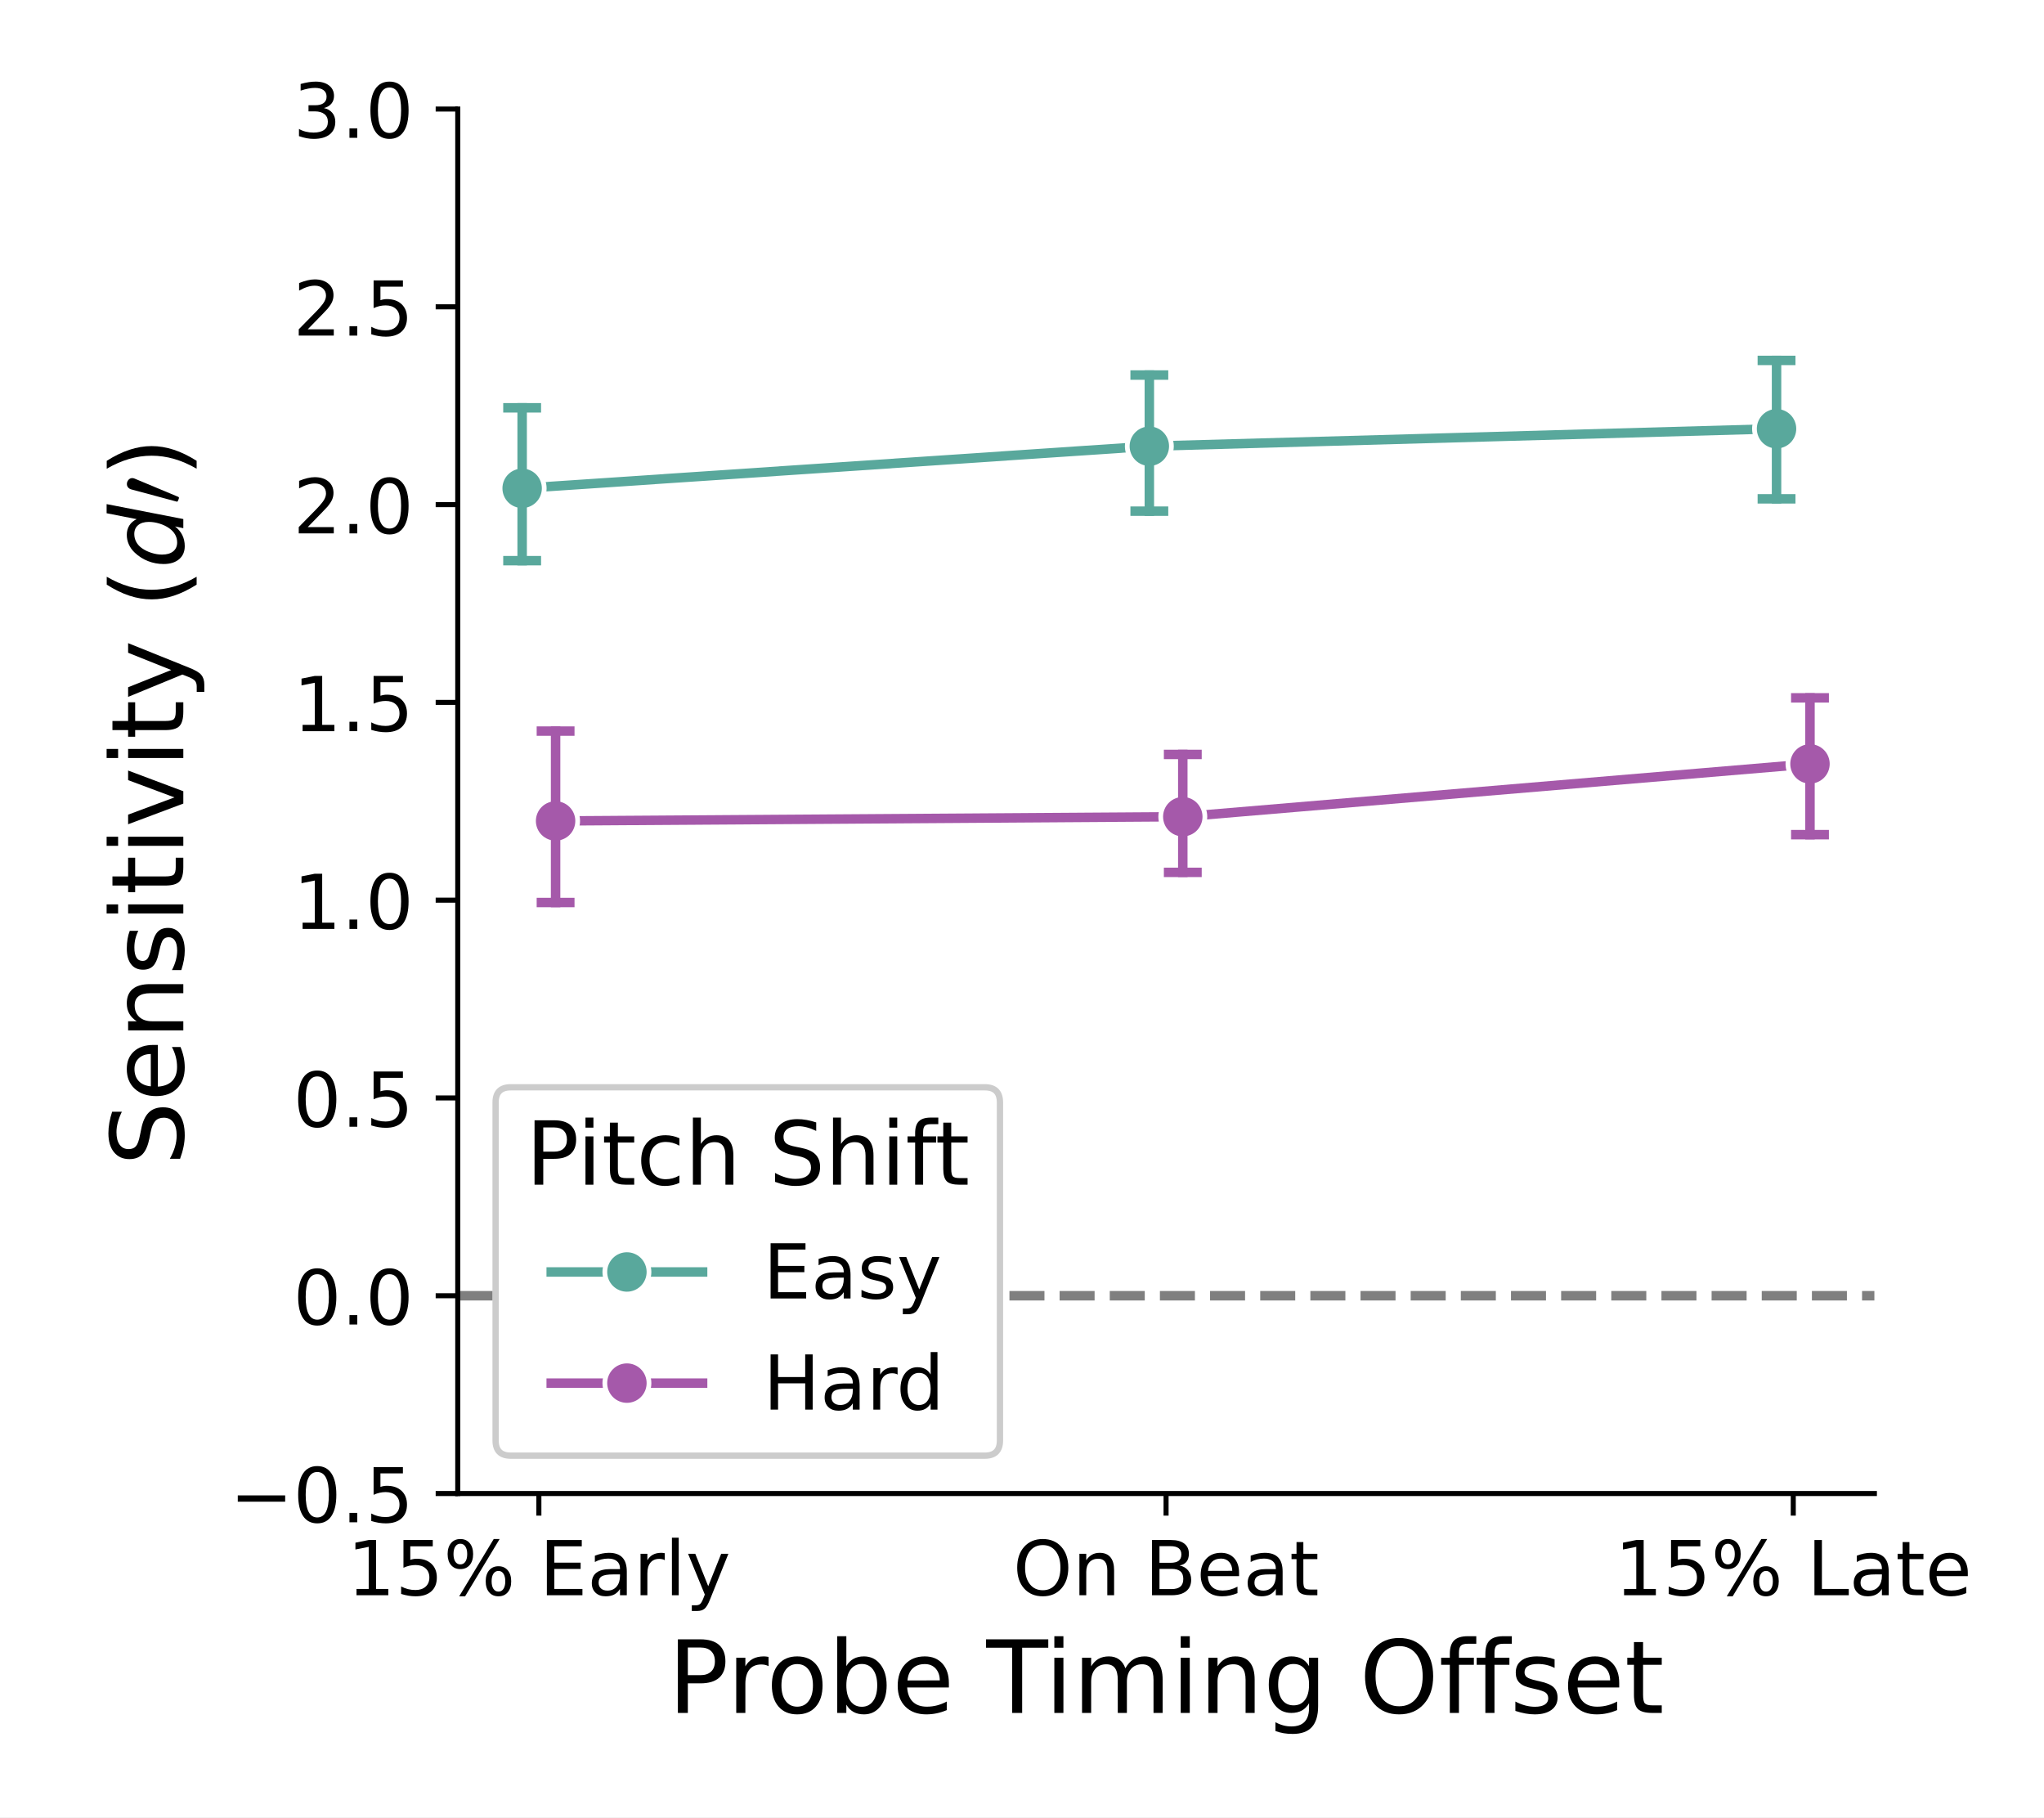
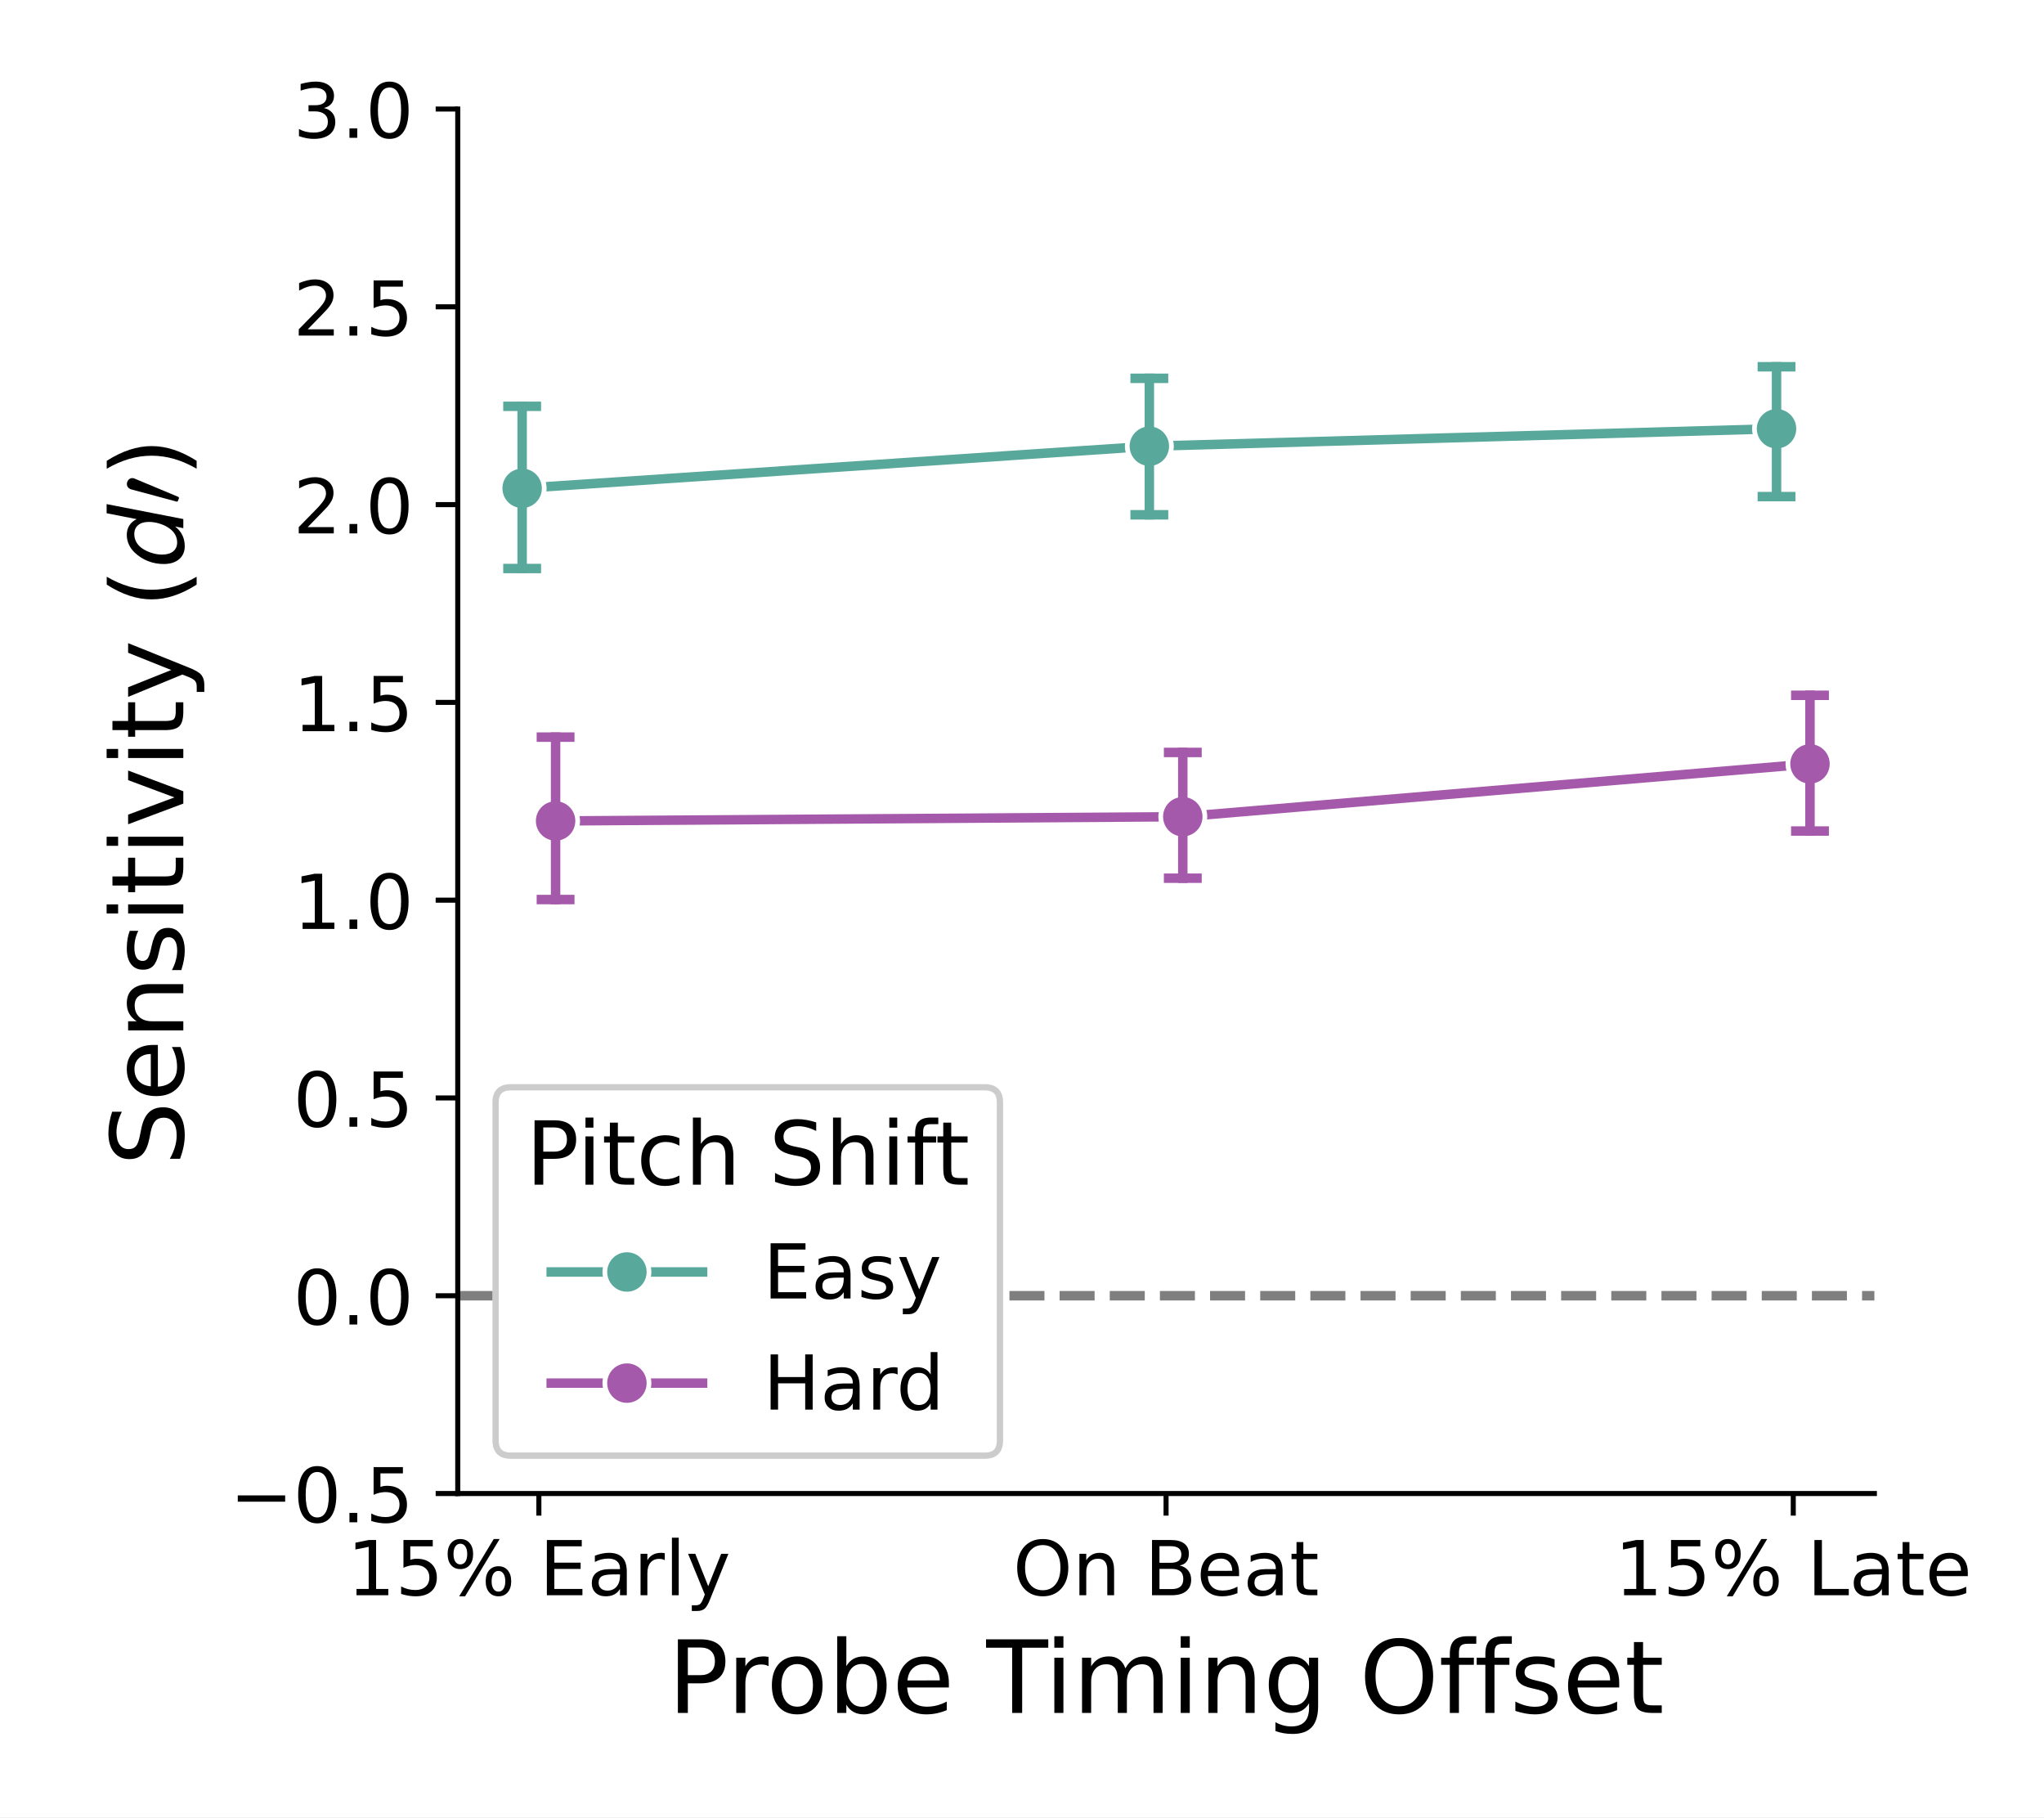
<svg xmlns="http://www.w3.org/2000/svg" xmlns:xlink="http://www.w3.org/1999/xlink" width="324pt" height="288pt" viewBox="0 0 324 288" version="1.1">
  <defs>
    <style type="text/css">*{stroke-linejoin: round; stroke-linecap: butt}</style>
  </defs>
  <g id="figure_1">
    <g id="patch_1">
      <path d="M 0 288  L 324 288  L 324 0  L 0 0  z " style="fill: #ffffff" />
    </g>
    <g id="axes_1">
      <g id="patch_2">
        <path d="M 72.56 236.68  L 297.113 236.68  L 297.113 17.28  L 72.56 17.28  z " style="fill: #ffffff" />
      </g>
      <g id="matplotlib.axis_1">
        <g id="xtick_1">
          <g id="line2d_1">
            <defs>
-               <path id="m3884460ffa" d="M 0 0  L 0 3.5  " style="stroke: #000000; stroke-width: 0.8" />
-             </defs>
-             <g>
-               <use xlink:href="#m3884460ffa" x="85.418" y="236.68" style="stroke: #000000; stroke-width: 0.8" />
+               <path id="m0964c118d1" d="M 0 0  L 0 3.5  " style="stroke: #000000; stroke-width: 0.8" />
+             </defs>
+             <g>
+               <use xlink:href="#m0964c118d1" x="85.418" y="236.68" style="stroke: #000000; stroke-width: 0.8" />
            </g>
          </g>
          <g id="text_1">
            <g transform="translate(55.0225 252.7981) scale(0.12 -0.12)">
              <defs>
                <path id="DejaVuSans-31" d="M 794 531  L 1825 531  L 1825 4091  L 703 3866  L 703 4441  L 1819 4666  L 2450 4666  L 2450 531  L 3481 531  L 3481 0  L 794 0  L 794 531  z " transform="scale(0.015625)" />
                <path id="DejaVuSans-35" d="M 691 4666  L 3169 4666  L 3169 4134  L 1269 4134  L 1269 2991  Q 1406 3038 1543 3061  Q 1681 3084 1819 3084  Q 2600 3084 3056 2656  Q 3513 2228 3513 1497  Q 3513 744 3044 326  Q 2575 -91 1722 -91  Q 1428 -91 1123 -41  Q 819 9 494 109  L 494 744  Q 775 591 1075 516  Q 1375 441 1709 441  Q 2250 441 2565 725  Q 2881 1009 2881 1497  Q 2881 1984 2565 2268  Q 2250 2553 1709 2553  Q 1456 2553 1204 2497  Q 953 2441 691 2322  L 691 4666  z " transform="scale(0.015625)" />
                <path id="DejaVuSans-25" d="M 4653 2053  Q 4381 2053 4226 1822  Q 4072 1591 4072 1178  Q 4072 772 4226 539  Q 4381 306 4653 306  Q 4919 306 5073 539  Q 5228 772 5228 1178  Q 5228 1588 5073 1820  Q 4919 2053 4653 2053  z M 4653 2450  Q 5147 2450 5437 2106  Q 5728 1763 5728 1178  Q 5728 594 5436 251  Q 5144 -91 4653 -91  Q 4153 -91 3862 251  Q 3572 594 3572 1178  Q 3572 1766 3864 2108  Q 4156 2450 4653 2450  z M 1428 4353  Q 1159 4353 1004 4120  Q 850 3888 850 3481  Q 850 3069 1003 2837  Q 1156 2606 1428 2606  Q 1700 2606 1854 2837  Q 2009 3069 2009 3481  Q 2009 3884 1853 4118  Q 1697 4353 1428 4353  z M 4250 4750  L 4750 4750  L 1831 -91  L 1331 -91  L 4250 4750  z M 1428 4750  Q 1922 4750 2215 4408  Q 2509 4066 2509 3481  Q 2509 2891 2217 2550  Q 1925 2209 1428 2209  Q 931 2209 642 2551  Q 353 2894 353 3481  Q 353 4063 643 4406  Q 934 4750 1428 4750  z " transform="scale(0.015625)" />
                <path id="DejaVuSans-20" transform="scale(0.015625)" />
                <path id="DejaVuSans-45" d="M 628 4666  L 3578 4666  L 3578 4134  L 1259 4134  L 1259 2753  L 3481 2753  L 3481 2222  L 1259 2222  L 1259 531  L 3634 531  L 3634 0  L 628 0  L 628 4666  z " transform="scale(0.015625)" />
                <path id="DejaVuSans-61" d="M 2194 1759  Q 1497 1759 1228 1600  Q 959 1441 959 1056  Q 959 750 1161 570  Q 1363 391 1709 391  Q 2188 391 2477 730  Q 2766 1069 2766 1631  L 2766 1759  L 2194 1759  z M 3341 1997  L 3341 0  L 2766 0  L 2766 531  Q 2569 213 2275 61  Q 1981 -91 1556 -91  Q 1019 -91 701 211  Q 384 513 384 1019  Q 384 1609 779 1909  Q 1175 2209 1959 2209  L 2766 2209  L 2766 2266  Q 2766 2663 2505 2880  Q 2244 3097 1772 3097  Q 1472 3097 1187 3025  Q 903 2953 641 2809  L 641 3341  Q 956 3463 1253 3523  Q 1550 3584 1831 3584  Q 2591 3584 2966 3190  Q 3341 2797 3341 1997  z " transform="scale(0.015625)" />
                <path id="DejaVuSans-72" d="M 2631 2963  Q 2534 3019 2420 3045  Q 2306 3072 2169 3072  Q 1681 3072 1420 2755  Q 1159 2438 1159 1844  L 1159 0  L 581 0  L 581 3500  L 1159 3500  L 1159 2956  Q 1341 3275 1631 3429  Q 1922 3584 2338 3584  Q 2397 3584 2469 3576  Q 2541 3569 2628 3553  L 2631 2963  z " transform="scale(0.015625)" />
                <path id="DejaVuSans-6c" d="M 603 4863  L 1178 4863  L 1178 0  L 603 0  L 603 4863  z " transform="scale(0.015625)" />
                <path id="DejaVuSans-79" d="M 2059 -325  Q 1816 -950 1584 -1140  Q 1353 -1331 966 -1331  L 506 -1331  L 506 -850  L 844 -850  Q 1081 -850 1212 -737  Q 1344 -625 1503 -206  L 1606 56  L 191 3500  L 800 3500  L 1894 763  L 2988 3500  L 3597 3500  L 2059 -325  z " transform="scale(0.015625)" />
              </defs>
              <use xlink:href="#DejaVuSans-31" />
              <use xlink:href="#DejaVuSans-35" x="63.623" />
              <use xlink:href="#DejaVuSans-25" x="127.246" />
              <use xlink:href="#DejaVuSans-20" x="222.266" />
              <use xlink:href="#DejaVuSans-45" x="254.053" />
              <use xlink:href="#DejaVuSans-61" x="317.236" />
              <use xlink:href="#DejaVuSans-72" x="378.516" />
              <use xlink:href="#DejaVuSans-6c" x="419.629" />
              <use xlink:href="#DejaVuSans-79" x="447.412" />
            </g>
          </g>
        </g>
        <g id="xtick_2">
          <g id="line2d_2">
            <g>
-               <use xlink:href="#m3884460ffa" x="184.837" y="236.68" style="stroke: #000000; stroke-width: 0.8" />
+               <use xlink:href="#m0964c118d1" x="184.837" y="236.68" style="stroke: #000000; stroke-width: 0.8" />
            </g>
          </g>
          <g id="text_2">
            <g transform="translate(160.5666 252.7981) scale(0.12 -0.12)">
              <defs>
                <path id="DejaVuSans-4f" d="M 2522 4238  Q 1834 4238 1429 3725  Q 1025 3213 1025 2328  Q 1025 1447 1429 934  Q 1834 422 2522 422  Q 3209 422 3611 934  Q 4013 1447 4013 2328  Q 4013 3213 3611 3725  Q 3209 4238 2522 4238  z M 2522 4750  Q 3503 4750 4090 4092  Q 4678 3434 4678 2328  Q 4678 1225 4090 567  Q 3503 -91 2522 -91  Q 1538 -91 948 565  Q 359 1222 359 2328  Q 359 3434 948 4092  Q 1538 4750 2522 4750  z " transform="scale(0.015625)" />
                <path id="DejaVuSans-6e" d="M 3513 2113  L 3513 0  L 2938 0  L 2938 2094  Q 2938 2591 2744 2837  Q 2550 3084 2163 3084  Q 1697 3084 1428 2787  Q 1159 2491 1159 1978  L 1159 0  L 581 0  L 581 3500  L 1159 3500  L 1159 2956  Q 1366 3272 1645 3428  Q 1925 3584 2291 3584  Q 2894 3584 3203 3211  Q 3513 2838 3513 2113  z " transform="scale(0.015625)" />
                <path id="DejaVuSans-42" d="M 1259 2228  L 1259 519  L 2272 519  Q 2781 519 3026 730  Q 3272 941 3272 1375  Q 3272 1813 3026 2020  Q 2781 2228 2272 2228  L 1259 2228  z M 1259 4147  L 1259 2741  L 2194 2741  Q 2656 2741 2882 2914  Q 3109 3088 3109 3444  Q 3109 3797 2882 3972  Q 2656 4147 2194 4147  L 1259 4147  z M 628 4666  L 2241 4666  Q 2963 4666 3353 4366  Q 3744 4066 3744 3513  Q 3744 3084 3544 2831  Q 3344 2578 2956 2516  Q 3422 2416 3680 2098  Q 3938 1781 3938 1306  Q 3938 681 3513 340  Q 3088 0 2303 0  L 628 0  L 628 4666  z " transform="scale(0.015625)" />
                <path id="DejaVuSans-65" d="M 3597 1894  L 3597 1613  L 953 1613  Q 991 1019 1311 708  Q 1631 397 2203 397  Q 2534 397 2845 478  Q 3156 559 3463 722  L 3463 178  Q 3153 47 2828 -22  Q 2503 -91 2169 -91  Q 1331 -91 842 396  Q 353 884 353 1716  Q 353 2575 817 3079  Q 1281 3584 2069 3584  Q 2775 3584 3186 3129  Q 3597 2675 3597 1894  z M 3022 2063  Q 3016 2534 2758 2815  Q 2500 3097 2075 3097  Q 1594 3097 1305 2825  Q 1016 2553 972 2059  L 3022 2063  z " transform="scale(0.015625)" />
                <path id="DejaVuSans-74" d="M 1172 4494  L 1172 3500  L 2356 3500  L 2356 3053  L 1172 3053  L 1172 1153  Q 1172 725 1289 603  Q 1406 481 1766 481  L 2356 481  L 2356 0  L 1766 0  Q 1100 0 847 248  Q 594 497 594 1153  L 594 3053  L 172 3053  L 172 3500  L 594 3500  L 594 4494  L 1172 4494  z " transform="scale(0.015625)" />
              </defs>
              <use xlink:href="#DejaVuSans-4f" />
              <use xlink:href="#DejaVuSans-6e" x="78.711" />
              <use xlink:href="#DejaVuSans-20" x="142.09" />
              <use xlink:href="#DejaVuSans-42" x="173.877" />
              <use xlink:href="#DejaVuSans-65" x="242.48" />
              <use xlink:href="#DejaVuSans-61" x="304.004" />
              <use xlink:href="#DejaVuSans-74" x="365.283" />
            </g>
          </g>
        </g>
        <g id="xtick_3">
          <g id="line2d_3">
            <g>
-               <use xlink:href="#m3884460ffa" x="284.255" y="236.68" style="stroke: #000000; stroke-width: 0.8" />
+               <use xlink:href="#m0964c118d1" x="284.255" y="236.68" style="stroke: #000000; stroke-width: 0.8" />
            </g>
          </g>
          <g id="text_3">
            <g transform="translate(255.9482 252.7981) scale(0.12 -0.12)">
              <defs>
                <path id="DejaVuSans-4c" d="M 628 4666  L 1259 4666  L 1259 531  L 3531 531  L 3531 0  L 628 0  L 628 4666  z " transform="scale(0.015625)" />
              </defs>
              <use xlink:href="#DejaVuSans-31" />
              <use xlink:href="#DejaVuSans-35" x="63.623" />
              <use xlink:href="#DejaVuSans-25" x="127.246" />
              <use xlink:href="#DejaVuSans-20" x="222.266" />
              <use xlink:href="#DejaVuSans-4c" x="254.053" />
              <use xlink:href="#DejaVuSans-61" x="309.766" />
              <use xlink:href="#DejaVuSans-74" x="371.045" />
              <use xlink:href="#DejaVuSans-65" x="410.254" />
            </g>
          </g>
        </g>
        <g id="text_4">
          <g transform="translate(105.8841 271.4513) scale(0.16 -0.16)">
            <defs>
              <path id="DejaVuSans-50" d="M 1259 4147  L 1259 2394  L 2053 2394  Q 2494 2394 2734 2622  Q 2975 2850 2975 3272  Q 2975 3691 2734 3919  Q 2494 4147 2053 4147  L 1259 4147  z M 628 4666  L 2053 4666  Q 2838 4666 3239 4311  Q 3641 3956 3641 3272  Q 3641 2581 3239 2228  Q 2838 1875 2053 1875  L 1259 1875  L 1259 0  L 628 0  L 628 4666  z " transform="scale(0.015625)" />
              <path id="DejaVuSans-6f" d="M 1959 3097  Q 1497 3097 1228 2736  Q 959 2375 959 1747  Q 959 1119 1226 758  Q 1494 397 1959 397  Q 2419 397 2687 759  Q 2956 1122 2956 1747  Q 2956 2369 2687 2733  Q 2419 3097 1959 3097  z M 1959 3584  Q 2709 3584 3137 3096  Q 3566 2609 3566 1747  Q 3566 888 3137 398  Q 2709 -91 1959 -91  Q 1206 -91 779 398  Q 353 888 353 1747  Q 353 2609 779 3096  Q 1206 3584 1959 3584  z " transform="scale(0.015625)" />
              <path id="DejaVuSans-62" d="M 3116 1747  Q 3116 2381 2855 2742  Q 2594 3103 2138 3103  Q 1681 3103 1420 2742  Q 1159 2381 1159 1747  Q 1159 1113 1420 752  Q 1681 391 2138 391  Q 2594 391 2855 752  Q 3116 1113 3116 1747  z M 1159 2969  Q 1341 3281 1617 3432  Q 1894 3584 2278 3584  Q 2916 3584 3314 3078  Q 3713 2572 3713 1747  Q 3713 922 3314 415  Q 2916 -91 2278 -91  Q 1894 -91 1617 61  Q 1341 213 1159 525  L 1159 0  L 581 0  L 581 4863  L 1159 4863  L 1159 2969  z " transform="scale(0.015625)" />
              <path id="DejaVuSans-54" d="M -19 4666  L 3928 4666  L 3928 4134  L 2272 4134  L 2272 0  L 1638 0  L 1638 4134  L -19 4134  L -19 4666  z " transform="scale(0.015625)" />
              <path id="DejaVuSans-69" d="M 603 3500  L 1178 3500  L 1178 0  L 603 0  L 603 3500  z M 603 4863  L 1178 4863  L 1178 4134  L 603 4134  L 603 4863  z " transform="scale(0.015625)" />
              <path id="DejaVuSans-6d" d="M 3328 2828  Q 3544 3216 3844 3400  Q 4144 3584 4550 3584  Q 5097 3584 5394 3201  Q 5691 2819 5691 2113  L 5691 0  L 5113 0  L 5113 2094  Q 5113 2597 4934 2840  Q 4756 3084 4391 3084  Q 3944 3084 3684 2787  Q 3425 2491 3425 1978  L 3425 0  L 2847 0  L 2847 2094  Q 2847 2600 2669 2842  Q 2491 3084 2119 3084  Q 1678 3084 1418 2786  Q 1159 2488 1159 1978  L 1159 0  L 581 0  L 581 3500  L 1159 3500  L 1159 2956  Q 1356 3278 1631 3431  Q 1906 3584 2284 3584  Q 2666 3584 2933 3390  Q 3200 3197 3328 2828  z " transform="scale(0.015625)" />
              <path id="DejaVuSans-67" d="M 2906 1791  Q 2906 2416 2648 2759  Q 2391 3103 1925 3103  Q 1463 3103 1205 2759  Q 947 2416 947 1791  Q 947 1169 1205 825  Q 1463 481 1925 481  Q 2391 481 2648 825  Q 2906 1169 2906 1791  z M 3481 434  Q 3481 -459 3084 -895  Q 2688 -1331 1869 -1331  Q 1566 -1331 1297 -1286  Q 1028 -1241 775 -1147  L 775 -588  Q 1028 -725 1275 -790  Q 1522 -856 1778 -856  Q 2344 -856 2625 -561  Q 2906 -266 2906 331  L 2906 616  Q 2728 306 2450 153  Q 2172 0 1784 0  Q 1141 0 747 490  Q 353 981 353 1791  Q 353 2603 747 3093  Q 1141 3584 1784 3584  Q 2172 3584 2450 3431  Q 2728 3278 2906 2969  L 2906 3500  L 3481 3500  L 3481 434  z " transform="scale(0.015625)" />
              <path id="DejaVuSans-66" d="M 2375 4863  L 2375 4384  L 1825 4384  Q 1516 4384 1395 4259  Q 1275 4134 1275 3809  L 1275 3500  L 2222 3500  L 2222 3053  L 1275 3053  L 1275 0  L 697 0  L 697 3053  L 147 3053  L 147 3500  L 697 3500  L 697 3744  Q 697 4328 969 4595  Q 1241 4863 1831 4863  L 2375 4863  z " transform="scale(0.015625)" />
              <path id="DejaVuSans-73" d="M 2834 3397  L 2834 2853  Q 2591 2978 2328 3040  Q 2066 3103 1784 3103  Q 1356 3103 1142 2972  Q 928 2841 928 2578  Q 928 2378 1081 2264  Q 1234 2150 1697 2047  L 1894 2003  Q 2506 1872 2764 1633  Q 3022 1394 3022 966  Q 3022 478 2636 193  Q 2250 -91 1575 -91  Q 1294 -91 989 -36  Q 684 19 347 128  L 347 722  Q 666 556 975 473  Q 1284 391 1588 391  Q 1994 391 2212 530  Q 2431 669 2431 922  Q 2431 1156 2273 1281  Q 2116 1406 1581 1522  L 1381 1569  Q 847 1681 609 1914  Q 372 2147 372 2553  Q 372 3047 722 3315  Q 1072 3584 1716 3584  Q 2034 3584 2315 3537  Q 2597 3491 2834 3397  z " transform="scale(0.015625)" />
            </defs>
            <use xlink:href="#DejaVuSans-50" />
            <use xlink:href="#DejaVuSans-72" x="58.553" />
            <use xlink:href="#DejaVuSans-6f" x="97.416" />
            <use xlink:href="#DejaVuSans-62" x="158.598" />
            <use xlink:href="#DejaVuSans-65" x="222.074" />
            <use xlink:href="#DejaVuSans-20" x="283.598" />
            <use xlink:href="#DejaVuSans-54" x="315.385" />
            <use xlink:href="#DejaVuSans-69" x="373.344" />
            <use xlink:href="#DejaVuSans-6d" x="401.127" />
            <use xlink:href="#DejaVuSans-69" x="498.539" />
            <use xlink:href="#DejaVuSans-6e" x="526.322" />
            <use xlink:href="#DejaVuSans-67" x="589.701" />
            <use xlink:href="#DejaVuSans-20" x="653.178" />
            <use xlink:href="#DejaVuSans-4f" x="684.965" />
            <use xlink:href="#DejaVuSans-66" x="763.676" />
            <use xlink:href="#DejaVuSans-66" x="798.881" />
            <use xlink:href="#DejaVuSans-73" x="834.086" />
            <use xlink:href="#DejaVuSans-65" x="886.186" />
            <use xlink:href="#DejaVuSans-74" x="947.709" />
          </g>
        </g>
      </g>
      <g id="matplotlib.axis_2">
        <g id="ytick_1">
          <g id="line2d_4">
            <defs>
-               <path id="mf6705deed9" d="M 0 0  L -3.5 0  " style="stroke: #000000; stroke-width: 0.8" />
-             </defs>
-             <g>
-               <use xlink:href="#mf6705deed9" x="72.56" y="236.68" style="stroke: #000000; stroke-width: 0.8" />
+               <path id="m2d18654456" d="M 0 0  L -3.5 0  " style="stroke: #000000; stroke-width: 0.8" />
+             </defs>
+             <g>
+               <use xlink:href="#m2d18654456" x="72.56" y="236.68" style="stroke: #000000; stroke-width: 0.8" />
            </g>
          </g>
          <g id="text_5">
            <g transform="translate(36.42063 241.2391) scale(0.12 -0.12)">
              <defs>
                <path id="DejaVuSans-2212" d="M 678 2272  L 4684 2272  L 4684 1741  L 678 1741  L 678 2272  z " transform="scale(0.015625)" />
                <path id="DejaVuSans-30" d="M 2034 4250  Q 1547 4250 1301 3770  Q 1056 3291 1056 2328  Q 1056 1369 1301 889  Q 1547 409 2034 409  Q 2525 409 2770 889  Q 3016 1369 3016 2328  Q 3016 3291 2770 3770  Q 2525 4250 2034 4250  z M 2034 4750  Q 2819 4750 3233 4129  Q 3647 3509 3647 2328  Q 3647 1150 3233 529  Q 2819 -91 2034 -91  Q 1250 -91 836 529  Q 422 1150 422 2328  Q 422 3509 836 4129  Q 1250 4750 2034 4750  z " transform="scale(0.015625)" />
                <path id="DejaVuSans-2e" d="M 684 794  L 1344 794  L 1344 0  L 684 0  L 684 794  z " transform="scale(0.015625)" />
              </defs>
              <use xlink:href="#DejaVuSans-2212" />
              <use xlink:href="#DejaVuSans-30" x="83.789" />
              <use xlink:href="#DejaVuSans-2e" x="147.412" />
              <use xlink:href="#DejaVuSans-35" x="179.199" />
            </g>
          </g>
        </g>
        <g id="ytick_2">
          <g id="line2d_5">
            <g>
-               <use xlink:href="#mf6705deed9" x="72.56" y="205.337" style="stroke: #000000; stroke-width: 0.8" />
+               <use xlink:href="#m2d18654456" x="72.56" y="205.337" style="stroke: #000000; stroke-width: 0.8" />
            </g>
          </g>
          <g id="text_6">
            <g transform="translate(46.47625 209.8962) scale(0.12 -0.12)">
              <use xlink:href="#DejaVuSans-30" />
              <use xlink:href="#DejaVuSans-2e" x="63.623" />
              <use xlink:href="#DejaVuSans-30" x="95.41" />
            </g>
          </g>
        </g>
        <g id="ytick_3">
          <g id="line2d_6">
            <g>
-               <use xlink:href="#mf6705deed9" x="72.56" y="173.994" style="stroke: #000000; stroke-width: 0.8" />
+               <use xlink:href="#m2d18654456" x="72.56" y="173.994" style="stroke: #000000; stroke-width: 0.8" />
            </g>
          </g>
          <g id="text_7">
            <g transform="translate(46.47625 178.5533) scale(0.12 -0.12)">
              <use xlink:href="#DejaVuSans-30" />
              <use xlink:href="#DejaVuSans-2e" x="63.623" />
              <use xlink:href="#DejaVuSans-35" x="95.41" />
            </g>
          </g>
        </g>
        <g id="ytick_4">
          <g id="line2d_7">
            <g>
-               <use xlink:href="#mf6705deed9" x="72.56" y="142.651" style="stroke: #000000; stroke-width: 0.8" />
+               <use xlink:href="#m2d18654456" x="72.56" y="142.651" style="stroke: #000000; stroke-width: 0.8" />
            </g>
          </g>
          <g id="text_8">
            <g transform="translate(46.47625 147.2105) scale(0.12 -0.12)">
              <use xlink:href="#DejaVuSans-31" />
              <use xlink:href="#DejaVuSans-2e" x="63.623" />
              <use xlink:href="#DejaVuSans-30" x="95.41" />
            </g>
          </g>
        </g>
        <g id="ytick_5">
          <g id="line2d_8">
            <g>
-               <use xlink:href="#mf6705deed9" x="72.56" y="111.309" style="stroke: #000000; stroke-width: 0.8" />
+               <use xlink:href="#m2d18654456" x="72.56" y="111.309" style="stroke: #000000; stroke-width: 0.8" />
            </g>
          </g>
          <g id="text_9">
            <g transform="translate(46.47625 115.8676) scale(0.12 -0.12)">
              <use xlink:href="#DejaVuSans-31" />
              <use xlink:href="#DejaVuSans-2e" x="63.623" />
              <use xlink:href="#DejaVuSans-35" x="95.41" />
            </g>
          </g>
        </g>
        <g id="ytick_6">
          <g id="line2d_9">
            <g>
-               <use xlink:href="#mf6705deed9" x="72.56" y="79.966" style="stroke: #000000; stroke-width: 0.8" />
+               <use xlink:href="#m2d18654456" x="72.56" y="79.966" style="stroke: #000000; stroke-width: 0.8" />
            </g>
          </g>
          <g id="text_10">
            <g transform="translate(46.47625 84.52478) scale(0.12 -0.12)">
              <defs>
                <path id="DejaVuSans-32" d="M 1228 531  L 3431 531  L 3431 0  L 469 0  L 469 531  Q 828 903 1448 1529  Q 2069 2156 2228 2338  Q 2531 2678 2651 2914  Q 2772 3150 2772 3378  Q 2772 3750 2511 3984  Q 2250 4219 1831 4219  Q 1534 4219 1204 4116  Q 875 4013 500 3803  L 500 4441  Q 881 4594 1212 4672  Q 1544 4750 1819 4750  Q 2544 4750 2975 4387  Q 3406 4025 3406 3419  Q 3406 3131 3298 2873  Q 3191 2616 2906 2266  Q 2828 2175 2409 1742  Q 1991 1309 1228 531  z " transform="scale(0.015625)" />
              </defs>
              <use xlink:href="#DejaVuSans-32" />
              <use xlink:href="#DejaVuSans-2e" x="63.623" />
              <use xlink:href="#DejaVuSans-30" x="95.41" />
            </g>
          </g>
        </g>
        <g id="ytick_7">
          <g id="line2d_10">
            <g>
-               <use xlink:href="#mf6705deed9" x="72.56" y="48.623" style="stroke: #000000; stroke-width: 0.8" />
+               <use xlink:href="#m2d18654456" x="72.56" y="48.623" style="stroke: #000000; stroke-width: 0.8" />
            </g>
          </g>
          <g id="text_11">
            <g transform="translate(46.47625 53.18192) scale(0.12 -0.12)">
              <use xlink:href="#DejaVuSans-32" />
              <use xlink:href="#DejaVuSans-2e" x="63.623" />
              <use xlink:href="#DejaVuSans-35" x="95.41" />
            </g>
          </g>
        </g>
        <g id="ytick_8">
          <g id="line2d_11">
            <g>
-               <use xlink:href="#mf6705deed9" x="72.56" y="17.28" style="stroke: #000000; stroke-width: 0.8" />
+               <use xlink:href="#m2d18654456" x="72.56" y="17.28" style="stroke: #000000; stroke-width: 0.8" />
            </g>
          </g>
          <g id="text_12">
            <g transform="translate(46.47625 21.83906) scale(0.12 -0.12)">
              <defs>
                <path id="DejaVuSans-33" d="M 2597 2516  Q 3050 2419 3304 2112  Q 3559 1806 3559 1356  Q 3559 666 3084 287  Q 2609 -91 1734 -91  Q 1441 -91 1130 -33  Q 819 25 488 141  L 488 750  Q 750 597 1062 519  Q 1375 441 1716 441  Q 2309 441 2620 675  Q 2931 909 2931 1356  Q 2931 1769 2642 2001  Q 2353 2234 1838 2234  L 1294 2234  L 1294 2753  L 1863 2753  Q 2328 2753 2575 2939  Q 2822 3125 2822 3475  Q 2822 3834 2567 4026  Q 2313 4219 1838 4219  Q 1578 4219 1281 4162  Q 984 4106 628 3988  L 628 4550  Q 988 4650 1302 4700  Q 1616 4750 1894 4750  Q 2613 4750 3031 4423  Q 3450 4097 3450 3541  Q 3450 3153 3228 2886  Q 3006 2619 2597 2516  z " transform="scale(0.015625)" />
              </defs>
              <use xlink:href="#DejaVuSans-33" />
              <use xlink:href="#DejaVuSans-2e" x="63.623" />
              <use xlink:href="#DejaVuSans-30" x="95.41" />
            </g>
          </g>
        </g>
        <g id="text_13">
          <g transform="translate(29.06063 184.74) rotate(-90) scale(0.16 -0.16)">
            <defs>
              <path id="DejaVuSans-53" d="M 3425 4513  L 3425 3897  Q 3066 4069 2747 4153  Q 2428 4238 2131 4238  Q 1616 4238 1336 4038  Q 1056 3838 1056 3469  Q 1056 3159 1242 3001  Q 1428 2844 1947 2747  L 2328 2669  Q 3034 2534 3370 2195  Q 3706 1856 3706 1288  Q 3706 609 3251 259  Q 2797 -91 1919 -91  Q 1588 -91 1214 -16  Q 841 59 441 206  L 441 856  Q 825 641 1194 531  Q 1563 422 1919 422  Q 2459 422 2753 634  Q 3047 847 3047 1241  Q 3047 1584 2836 1778  Q 2625 1972 2144 2069  L 1759 2144  Q 1053 2284 737 2584  Q 422 2884 422 3419  Q 422 4038 858 4394  Q 1294 4750 2059 4750  Q 2388 4750 2728 4690  Q 3069 4631 3425 4513  z " transform="scale(0.015625)" />
              <path id="DejaVuSans-76" d="M 191 3500  L 800 3500  L 1894 563  L 2988 3500  L 3597 3500  L 2284 0  L 1503 0  L 191 3500  z " transform="scale(0.015625)" />
              <path id="DejaVuSans-28" d="M 1984 4856  Q 1566 4138 1362 3434  Q 1159 2731 1159 2009  Q 1159 1288 1364 580  Q 1569 -128 1984 -844  L 1484 -844  Q 1016 -109 783 600  Q 550 1309 550 2009  Q 550 2706 781 3412  Q 1013 4119 1484 4856  L 1984 4856  z " transform="scale(0.015625)" />
              <path id="DejaVuSans-Oblique-64" d="M 2675 525  Q 2444 222 2128 65  Q 1813 -91 1428 -91  Q 903 -91 598 267  Q 294 625 294 1247  Q 294 1766 478 2236  Q 663 2706 1013 3078  Q 1244 3325 1534 3454  Q 1825 3584 2144 3584  Q 2481 3584 2739 3421  Q 2997 3259 3138 2956  L 3513 4863  L 4091 4863  L 3144 0  L 2566 0  L 2675 525  z M 891 1350  Q 891 897 1095 644  Q 1300 391 1663 391  Q 1931 391 2161 520  Q 2391 650 2566 903  Q 2750 1166 2856 1509  Q 2963 1853 2963 2188  Q 2963 2622 2758 2865  Q 2553 3109 2194 3109  Q 1922 3109 1687 2981  Q 1453 2853 1288 2613  Q 1106 2353 998 2009  Q 891 1666 891 1350  z " transform="scale(0.015625)" />
              <path id="Cmsy10-30" d="M 225 347  Q 184 359 184 409  L 966 3316  Q 1003 3434 1093 3506  Q 1184 3578 1300 3578  Q 1450 3578 1564 3479  Q 1678 3381 1678 3231  Q 1678 3166 1644 3084  L 488 319  Q 466 275 428 275  Q 394 275 320 306  Q 247 338 225 347  z " transform="scale(0.015625)" />
              <path id="DejaVuSans-29" d="M 513 4856  L 1013 4856  Q 1481 4119 1714 3412  Q 1947 2706 1947 2009  Q 1947 1309 1714 600  Q 1481 -109 1013 -844  L 513 -844  Q 928 -128 1133 580  Q 1338 1288 1338 2009  Q 1338 2731 1133 3434  Q 928 4138 513 4856  z " transform="scale(0.015625)" />
            </defs>
            <use xlink:href="#DejaVuSans-53" transform="translate(0 0.015625)" />
            <use xlink:href="#DejaVuSans-65" transform="translate(63.47656 0.015625)" />
            <use xlink:href="#DejaVuSans-6e" transform="translate(125 0.015625)" />
            <use xlink:href="#DejaVuSans-73" transform="translate(188.3789 0.015625)" />
            <use xlink:href="#DejaVuSans-69" transform="translate(240.4785 0.015625)" />
            <use xlink:href="#DejaVuSans-74" transform="translate(268.2617 0.015625)" />
            <use xlink:href="#DejaVuSans-69" transform="translate(307.4707 0.015625)" />
            <use xlink:href="#DejaVuSans-76" transform="translate(335.2539 0.015625)" />
            <use xlink:href="#DejaVuSans-69" transform="translate(394.4336 0.015625)" />
            <use xlink:href="#DejaVuSans-74" transform="translate(422.2168 0.015625)" />
            <use xlink:href="#DejaVuSans-79" transform="translate(461.4258 0.015625)" />
            <use xlink:href="#DejaVuSans-20" transform="translate(520.6055 0.015625)" />
            <use xlink:href="#DejaVuSans-28" transform="translate(552.3926 0.015625)" />
            <use xlink:href="#DejaVuSans-Oblique-64" transform="translate(591.4062 0.015625)" />
            <use xlink:href="#Cmsy10-30" transform="translate(654.8828 0.015625)" />
            <use xlink:href="#DejaVuSans-29" transform="translate(682.373 0.015625)" />
          </g>
        </g>
      </g>
      <g id="line2d_12">
-         <path d="M 82.767 77.385  L 182.185 70.71  L 281.604 67.943  " clip-path="url(#p49eed6fcae)" style="fill: none; stroke: #59a89c; stroke-width: 1.5; stroke-linecap: square" />
+         <path d="M 82.767 77.385  L 182.185 70.71  L 281.604 67.943  " clip-path="url(#pd70c1a5b3f)" style="fill: none; stroke: #59a89c; stroke-width: 1.5; stroke-linecap: square" />
        <defs>
-           <path id="ma872d748ce" d="M 0 3.5  C 0.928 3.5 1.819 3.131 2.475 2.475  C 3.131 1.819 3.5 0.928 3.5 0  C 3.5 -0.928 3.131 -1.819 2.475 -2.475  C 1.819 -3.131 0.928 -3.5 0 -3.5  C -0.928 -3.5 -1.819 -3.131 -2.475 -2.475  C -3.131 -1.819 -3.5 -0.928 -3.5 0  C -3.5 0.928 -3.131 1.819 -2.475 2.475  C -1.819 3.131 -0.928 3.5 0 3.5  z " style="stroke: #ffffff; stroke-width: 0.75" />
+           <path id="m63241a06e0" d="M 0 3.5  C 0.928 3.5 1.819 3.131 2.475 2.475  C 3.131 1.819 3.5 0.928 3.5 0  C 3.5 -0.928 3.131 -1.819 2.475 -2.475  C 1.819 -3.131 0.928 -3.5 0 -3.5  C -0.928 -3.5 -1.819 -3.131 -2.475 -2.475  C -3.131 -1.819 -3.5 -0.928 -3.5 0  C -3.5 0.928 -3.131 1.819 -2.475 2.475  C -1.819 3.131 -0.928 3.5 0 3.5  z " style="stroke: #ffffff; stroke-width: 0.75" />
        </defs>
-         <g clip-path="url(#p49eed6fcae)">
-           <use xlink:href="#ma872d748ce" x="82.767" y="77.385" style="fill: #59a89c; stroke: #ffffff; stroke-width: 0.75" />
-           <use xlink:href="#ma872d748ce" x="182.185" y="70.71" style="fill: #59a89c; stroke: #ffffff; stroke-width: 0.75" />
-           <use xlink:href="#ma872d748ce" x="281.604" y="67.943" style="fill: #59a89c; stroke: #ffffff; stroke-width: 0.75" />
+         <g clip-path="url(#pd70c1a5b3f)">
+           <use xlink:href="#m63241a06e0" x="82.767" y="77.385" style="fill: #59a89c; stroke: #ffffff; stroke-width: 0.75" />
+           <use xlink:href="#m63241a06e0" x="182.185" y="70.71" style="fill: #59a89c; stroke: #ffffff; stroke-width: 0.75" />
+           <use xlink:href="#m63241a06e0" x="281.604" y="67.943" style="fill: #59a89c; stroke: #ffffff; stroke-width: 0.75" />
        </g>
      </g>
      <g id="LineCollection_1">
-         <path d="M 82.767 88.85  L 82.767 64.627  " clip-path="url(#p49eed6fcae)" style="fill: none; stroke: #59a89c; stroke-width: 1.5; stroke-linecap: square" />
-         <path d="M 182.185 81.003  L 182.185 59.436  " clip-path="url(#p49eed6fcae)" style="fill: none; stroke: #59a89c; stroke-width: 1.5; stroke-linecap: square" />
-         <path d="M 281.604 79.05  L 281.604 57.114  " clip-path="url(#p49eed6fcae)" style="fill: none; stroke: #59a89c; stroke-width: 1.5; stroke-linecap: square" />
+         <path d="M 82.767 90.092  L 82.767 64.391  " clip-path="url(#pd70c1a5b3f)" style="fill: none; stroke: #59a89c; stroke-width: 1.5; stroke-linecap: square" />
+         <path d="M 182.185 81.581  L 182.185 59.952  " clip-path="url(#pd70c1a5b3f)" style="fill: none; stroke: #59a89c; stroke-width: 1.5; stroke-linecap: square" />
+         <path d="M 281.604 78.696  L 281.604 58.122  " clip-path="url(#pd70c1a5b3f)" style="fill: none; stroke: #59a89c; stroke-width: 1.5; stroke-linecap: square" />
      </g>
      <g id="line2d_13">
        <defs>
-           <path id="mc46eae9db5" d="M 3 0  L -3 -0  " style="stroke: #59a89c; stroke-width: 1.5" />
+           <path id="m4c70d77137" d="M 3 0  L -3 -0  " style="stroke: #59a89c; stroke-width: 1.5" />
        </defs>
-         <g clip-path="url(#p49eed6fcae)">
-           <use xlink:href="#mc46eae9db5" x="82.767" y="88.85" style="fill: #59a89c; stroke: #59a89c; stroke-width: 1.5" />
-           <use xlink:href="#mc46eae9db5" x="182.185" y="81.003" style="fill: #59a89c; stroke: #59a89c; stroke-width: 1.5" />
-           <use xlink:href="#mc46eae9db5" x="281.604" y="79.05" style="fill: #59a89c; stroke: #59a89c; stroke-width: 1.5" />
+         <g clip-path="url(#pd70c1a5b3f)">
+           <use xlink:href="#m4c70d77137" x="82.767" y="90.092" style="fill: #59a89c; stroke: #59a89c; stroke-width: 1.5" />
+           <use xlink:href="#m4c70d77137" x="182.185" y="81.581" style="fill: #59a89c; stroke: #59a89c; stroke-width: 1.5" />
+           <use xlink:href="#m4c70d77137" x="281.604" y="78.696" style="fill: #59a89c; stroke: #59a89c; stroke-width: 1.5" />
        </g>
      </g>
      <g id="line2d_14">
-         <g clip-path="url(#p49eed6fcae)">
-           <use xlink:href="#mc46eae9db5" x="82.767" y="64.627" style="fill: #59a89c; stroke: #59a89c; stroke-width: 1.5" />
-           <use xlink:href="#mc46eae9db5" x="182.185" y="59.436" style="fill: #59a89c; stroke: #59a89c; stroke-width: 1.5" />
-           <use xlink:href="#mc46eae9db5" x="281.604" y="57.114" style="fill: #59a89c; stroke: #59a89c; stroke-width: 1.5" />
+         <g clip-path="url(#pd70c1a5b3f)">
+           <use xlink:href="#m4c70d77137" x="82.767" y="64.391" style="fill: #59a89c; stroke: #59a89c; stroke-width: 1.5" />
+           <use xlink:href="#m4c70d77137" x="182.185" y="59.952" style="fill: #59a89c; stroke: #59a89c; stroke-width: 1.5" />
+           <use xlink:href="#m4c70d77137" x="281.604" y="58.122" style="fill: #59a89c; stroke: #59a89c; stroke-width: 1.5" />
        </g>
      </g>
      <g id="line2d_15">
-         <path d="M 88.069 130.097  L 187.488 129.424  L 286.906 121.054  " clip-path="url(#p49eed6fcae)" style="fill: none; stroke: #a559aa; stroke-width: 1.5; stroke-linecap: square" />
+         <path d="M 88.069 130.097  L 187.488 129.424  L 286.906 121.054  " clip-path="url(#pd70c1a5b3f)" style="fill: none; stroke: #a559aa; stroke-width: 1.5; stroke-linecap: square" />
        <defs>
-           <path id="m614eba4905" d="M 0 3.5  C 0.928 3.5 1.819 3.131 2.475 2.475  C 3.131 1.819 3.5 0.928 3.5 0  C 3.5 -0.928 3.131 -1.819 2.475 -2.475  C 1.819 -3.131 0.928 -3.5 0 -3.5  C -0.928 -3.5 -1.819 -3.131 -2.475 -2.475  C -3.131 -1.819 -3.5 -0.928 -3.5 0  C -3.5 0.928 -3.131 1.819 -2.475 2.475  C -1.819 3.131 -0.928 3.5 0 3.5  z " style="stroke: #ffffff; stroke-width: 0.75" />
+           <path id="mf9c80de8a1" d="M 0 3.5  C 0.928 3.5 1.819 3.131 2.475 2.475  C 3.131 1.819 3.5 0.928 3.5 0  C 3.5 -0.928 3.131 -1.819 2.475 -2.475  C 1.819 -3.131 0.928 -3.5 0 -3.5  C -0.928 -3.5 -1.819 -3.131 -2.475 -2.475  C -3.131 -1.819 -3.5 -0.928 -3.5 0  C -3.5 0.928 -3.131 1.819 -2.475 2.475  C -1.819 3.131 -0.928 3.5 0 3.5  z " style="stroke: #ffffff; stroke-width: 0.75" />
        </defs>
-         <g clip-path="url(#p49eed6fcae)">
-           <use xlink:href="#m614eba4905" x="88.069" y="130.097" style="fill: #a559aa; stroke: #ffffff; stroke-width: 0.75" />
-           <use xlink:href="#m614eba4905" x="187.488" y="129.424" style="fill: #a559aa; stroke: #ffffff; stroke-width: 0.75" />
-           <use xlink:href="#m614eba4905" x="286.906" y="121.054" style="fill: #a559aa; stroke: #ffffff; stroke-width: 0.75" />
+         <g clip-path="url(#pd70c1a5b3f)">
+           <use xlink:href="#mf9c80de8a1" x="88.069" y="130.097" style="fill: #a559aa; stroke: #ffffff; stroke-width: 0.75" />
+           <use xlink:href="#mf9c80de8a1" x="187.488" y="129.424" style="fill: #a559aa; stroke: #ffffff; stroke-width: 0.75" />
+           <use xlink:href="#mf9c80de8a1" x="286.906" y="121.054" style="fill: #a559aa; stroke: #ffffff; stroke-width: 0.75" />
        </g>
      </g>
      <g id="LineCollection_2">
-         <path d="M 88.069 143.023  L 88.069 115.857  " clip-path="url(#p49eed6fcae)" style="fill: none; stroke: #a559aa; stroke-width: 1.5; stroke-linecap: square" />
-         <path d="M 187.488 138.245  L 187.488 119.555  " clip-path="url(#p49eed6fcae)" style="fill: none; stroke: #a559aa; stroke-width: 1.5; stroke-linecap: square" />
-         <path d="M 286.906 132.269  L 286.906 110.588  " clip-path="url(#p49eed6fcae)" style="fill: none; stroke: #a559aa; stroke-width: 1.5; stroke-linecap: square" />
+         <path d="M 88.069 142.55  L 88.069 116.815  " clip-path="url(#pd70c1a5b3f)" style="fill: none; stroke: #a559aa; stroke-width: 1.5; stroke-linecap: square" />
+         <path d="M 187.488 139.168  L 187.488 119.24  " clip-path="url(#pd70c1a5b3f)" style="fill: none; stroke: #a559aa; stroke-width: 1.5; stroke-linecap: square" />
+         <path d="M 286.906 131.696  L 286.906 110.187  " clip-path="url(#pd70c1a5b3f)" style="fill: none; stroke: #a559aa; stroke-width: 1.5; stroke-linecap: square" />
      </g>
      <g id="line2d_16">
        <defs>
-           <path id="m14d3d73293" d="M 3 0  L -3 -0  " style="stroke: #a559aa; stroke-width: 1.5" />
+           <path id="m35b355e211" d="M 3 0  L -3 -0  " style="stroke: #a559aa; stroke-width: 1.5" />
        </defs>
-         <g clip-path="url(#p49eed6fcae)">
-           <use xlink:href="#m14d3d73293" x="88.069" y="143.023" style="fill: #a559aa; stroke: #a559aa; stroke-width: 1.5" />
-           <use xlink:href="#m14d3d73293" x="187.488" y="138.245" style="fill: #a559aa; stroke: #a559aa; stroke-width: 1.5" />
-           <use xlink:href="#m14d3d73293" x="286.906" y="132.269" style="fill: #a559aa; stroke: #a559aa; stroke-width: 1.5" />
+         <g clip-path="url(#pd70c1a5b3f)">
+           <use xlink:href="#m35b355e211" x="88.069" y="142.55" style="fill: #a559aa; stroke: #a559aa; stroke-width: 1.5" />
+           <use xlink:href="#m35b355e211" x="187.488" y="139.168" style="fill: #a559aa; stroke: #a559aa; stroke-width: 1.5" />
+           <use xlink:href="#m35b355e211" x="286.906" y="131.696" style="fill: #a559aa; stroke: #a559aa; stroke-width: 1.5" />
        </g>
      </g>
      <g id="line2d_17">
-         <g clip-path="url(#p49eed6fcae)">
-           <use xlink:href="#m14d3d73293" x="88.069" y="115.857" style="fill: #a559aa; stroke: #a559aa; stroke-width: 1.5" />
-           <use xlink:href="#m14d3d73293" x="187.488" y="119.555" style="fill: #a559aa; stroke: #a559aa; stroke-width: 1.5" />
-           <use xlink:href="#m14d3d73293" x="286.906" y="110.588" style="fill: #a559aa; stroke: #a559aa; stroke-width: 1.5" />
+         <g clip-path="url(#pd70c1a5b3f)">
+           <use xlink:href="#m35b355e211" x="88.069" y="116.815" style="fill: #a559aa; stroke: #a559aa; stroke-width: 1.5" />
+           <use xlink:href="#m35b355e211" x="187.488" y="119.24" style="fill: #a559aa; stroke: #a559aa; stroke-width: 1.5" />
+           <use xlink:href="#m35b355e211" x="286.906" y="110.187" style="fill: #a559aa; stroke: #a559aa; stroke-width: 1.5" />
        </g>
      </g>
      <g id="line2d_18" />
      <g id="line2d_19" />
      <g id="line2d_20">
-         <path d="M 72.56 205.337  L 297.113 205.337  " clip-path="url(#p49eed6fcae)" style="fill: none; stroke-dasharray: 5.55,2.4; stroke-dashoffset: 0; stroke: #000000; stroke-opacity: 0.5; stroke-width: 1.5" />
+         <path d="M 72.56 205.337  L 297.113 205.337  " clip-path="url(#pd70c1a5b3f)" style="fill: none; stroke-dasharray: 5.55,2.4; stroke-dashoffset: 0; stroke: #000000; stroke-opacity: 0.5; stroke-width: 1.5" />
      </g>
      <g id="line2d_21" />
      <g id="line2d_22" />
      <g id="patch_3">
        <path d="M 72.56 236.68  L 72.56 17.28  " style="fill: none; stroke: #000000; stroke-width: 0.8; stroke-linejoin: miter; stroke-linecap: square" />
      </g>
      <g id="patch_4">
        <path d="M 72.56 236.68  L 297.113 236.68  " style="fill: none; stroke: #000000; stroke-width: 0.8; stroke-linejoin: miter; stroke-linecap: square" />
      </g>
      <g id="legend_1">
        <g id="patch_5">
          <path d="M 80.96 230.68  L 156.106 230.68  Q 158.506 230.68 158.506 228.28  L 158.506 174.703  Q 158.506 172.303 156.106 172.303  L 80.96 172.303  Q 78.56 172.303 78.56 174.703  L 78.56 228.28  Q 78.56 230.68 80.96 230.68  z " style="fill: #ffffff; stroke: #cccccc; stroke-linejoin: miter" />
        </g>
        <g id="text_14">
          <g transform="translate(83.36 187.7409) scale(0.14 -0.14)">
            <defs>
              <path id="DejaVuSans-63" d="M 3122 3366  L 3122 2828  Q 2878 2963 2633 3030  Q 2388 3097 2138 3097  Q 1578 3097 1268 2742  Q 959 2388 959 1747  Q 959 1106 1268 751  Q 1578 397 2138 397  Q 2388 397 2633 464  Q 2878 531 3122 666  L 3122 134  Q 2881 22 2623 -34  Q 2366 -91 2075 -91  Q 1284 -91 818 406  Q 353 903 353 1747  Q 353 2603 823 3093  Q 1294 3584 2113 3584  Q 2378 3584 2631 3529  Q 2884 3475 3122 3366  z " transform="scale(0.015625)" />
              <path id="DejaVuSans-68" d="M 3513 2113  L 3513 0  L 2938 0  L 2938 2094  Q 2938 2591 2744 2837  Q 2550 3084 2163 3084  Q 1697 3084 1428 2787  Q 1159 2491 1159 1978  L 1159 0  L 581 0  L 581 4863  L 1159 4863  L 1159 2956  Q 1366 3272 1645 3428  Q 1925 3584 2291 3584  Q 2894 3584 3203 3211  Q 3513 2838 3513 2113  z " transform="scale(0.015625)" />
            </defs>
            <use xlink:href="#DejaVuSans-50" />
            <use xlink:href="#DejaVuSans-69" x="58.053" />
            <use xlink:href="#DejaVuSans-74" x="85.836" />
            <use xlink:href="#DejaVuSans-63" x="125.045" />
            <use xlink:href="#DejaVuSans-68" x="180.025" />
            <use xlink:href="#DejaVuSans-20" x="243.404" />
            <use xlink:href="#DejaVuSans-53" x="275.191" />
            <use xlink:href="#DejaVuSans-68" x="338.668" />
            <use xlink:href="#DejaVuSans-69" x="402.047" />
            <use xlink:href="#DejaVuSans-66" x="429.83" />
            <use xlink:href="#DejaVuSans-74" x="463.285" />
          </g>
        </g>
        <g id="line2d_23">
          <path d="M 87.373 201.571  L 99.373 201.571  L 111.373 201.571  " style="fill: none; stroke: #59a89c; stroke-width: 1.5; stroke-linecap: square" />
          <g>
-             <use xlink:href="#ma872d748ce" x="99.373" y="201.571" style="fill: #59a89c; stroke: #ffffff; stroke-width: 0.75" />
+             <use xlink:href="#m63241a06e0" x="99.373" y="201.571" style="fill: #59a89c; stroke: #ffffff; stroke-width: 0.75" />
          </g>
        </g>
        <g id="text_15">
          <g transform="translate(120.9731 205.7706) scale(0.12 -0.12)">
            <use xlink:href="#DejaVuSans-45" />
            <use xlink:href="#DejaVuSans-61" x="63.184" />
            <use xlink:href="#DejaVuSans-73" x="124.463" />
            <use xlink:href="#DejaVuSans-79" x="176.562" />
          </g>
        </g>
        <g id="line2d_24">
          <path d="M 87.373 219.184  L 99.373 219.184  L 111.373 219.184  " style="fill: none; stroke: #a559aa; stroke-width: 1.5; stroke-linecap: square" />
          <g>
-             <use xlink:href="#m614eba4905" x="99.373" y="219.184" style="fill: #a559aa; stroke: #ffffff; stroke-width: 0.75" />
+             <use xlink:href="#mf9c80de8a1" x="99.373" y="219.184" style="fill: #a559aa; stroke: #ffffff; stroke-width: 0.75" />
          </g>
        </g>
        <g id="text_16">
          <g transform="translate(120.9731 223.3844) scale(0.12 -0.12)">
            <defs>
              <path id="DejaVuSans-48" d="M 628 4666  L 1259 4666  L 1259 2753  L 3553 2753  L 3553 4666  L 4184 4666  L 4184 0  L 3553 0  L 3553 2222  L 1259 2222  L 1259 0  L 628 0  L 628 4666  z " transform="scale(0.015625)" />
              <path id="DejaVuSans-64" d="M 2906 2969  L 2906 4863  L 3481 4863  L 3481 0  L 2906 0  L 2906 525  Q 2725 213 2448 61  Q 2172 -91 1784 -91  Q 1150 -91 751 415  Q 353 922 353 1747  Q 353 2572 751 3078  Q 1150 3584 1784 3584  Q 2172 3584 2448 3432  Q 2725 3281 2906 2969  z M 947 1747  Q 947 1113 1208 752  Q 1469 391 1925 391  Q 2381 391 2643 752  Q 2906 1113 2906 1747  Q 2906 2381 2643 2742  Q 2381 3103 1925 3103  Q 1469 3103 1208 2742  Q 947 2381 947 1747  z " transform="scale(0.015625)" />
            </defs>
            <use xlink:href="#DejaVuSans-48" />
            <use xlink:href="#DejaVuSans-61" x="75.195" />
            <use xlink:href="#DejaVuSans-72" x="136.475" />
            <use xlink:href="#DejaVuSans-64" x="175.838" />
          </g>
        </g>
      </g>
    </g>
  </g>
  <defs>
-     <clipPath id="p49eed6fcae">
+     <clipPath id="pd70c1a5b3f">
      <rect x="72.56" y="17.28" width="224.553" height="219.4" />
    </clipPath>
  </defs>
</svg>
